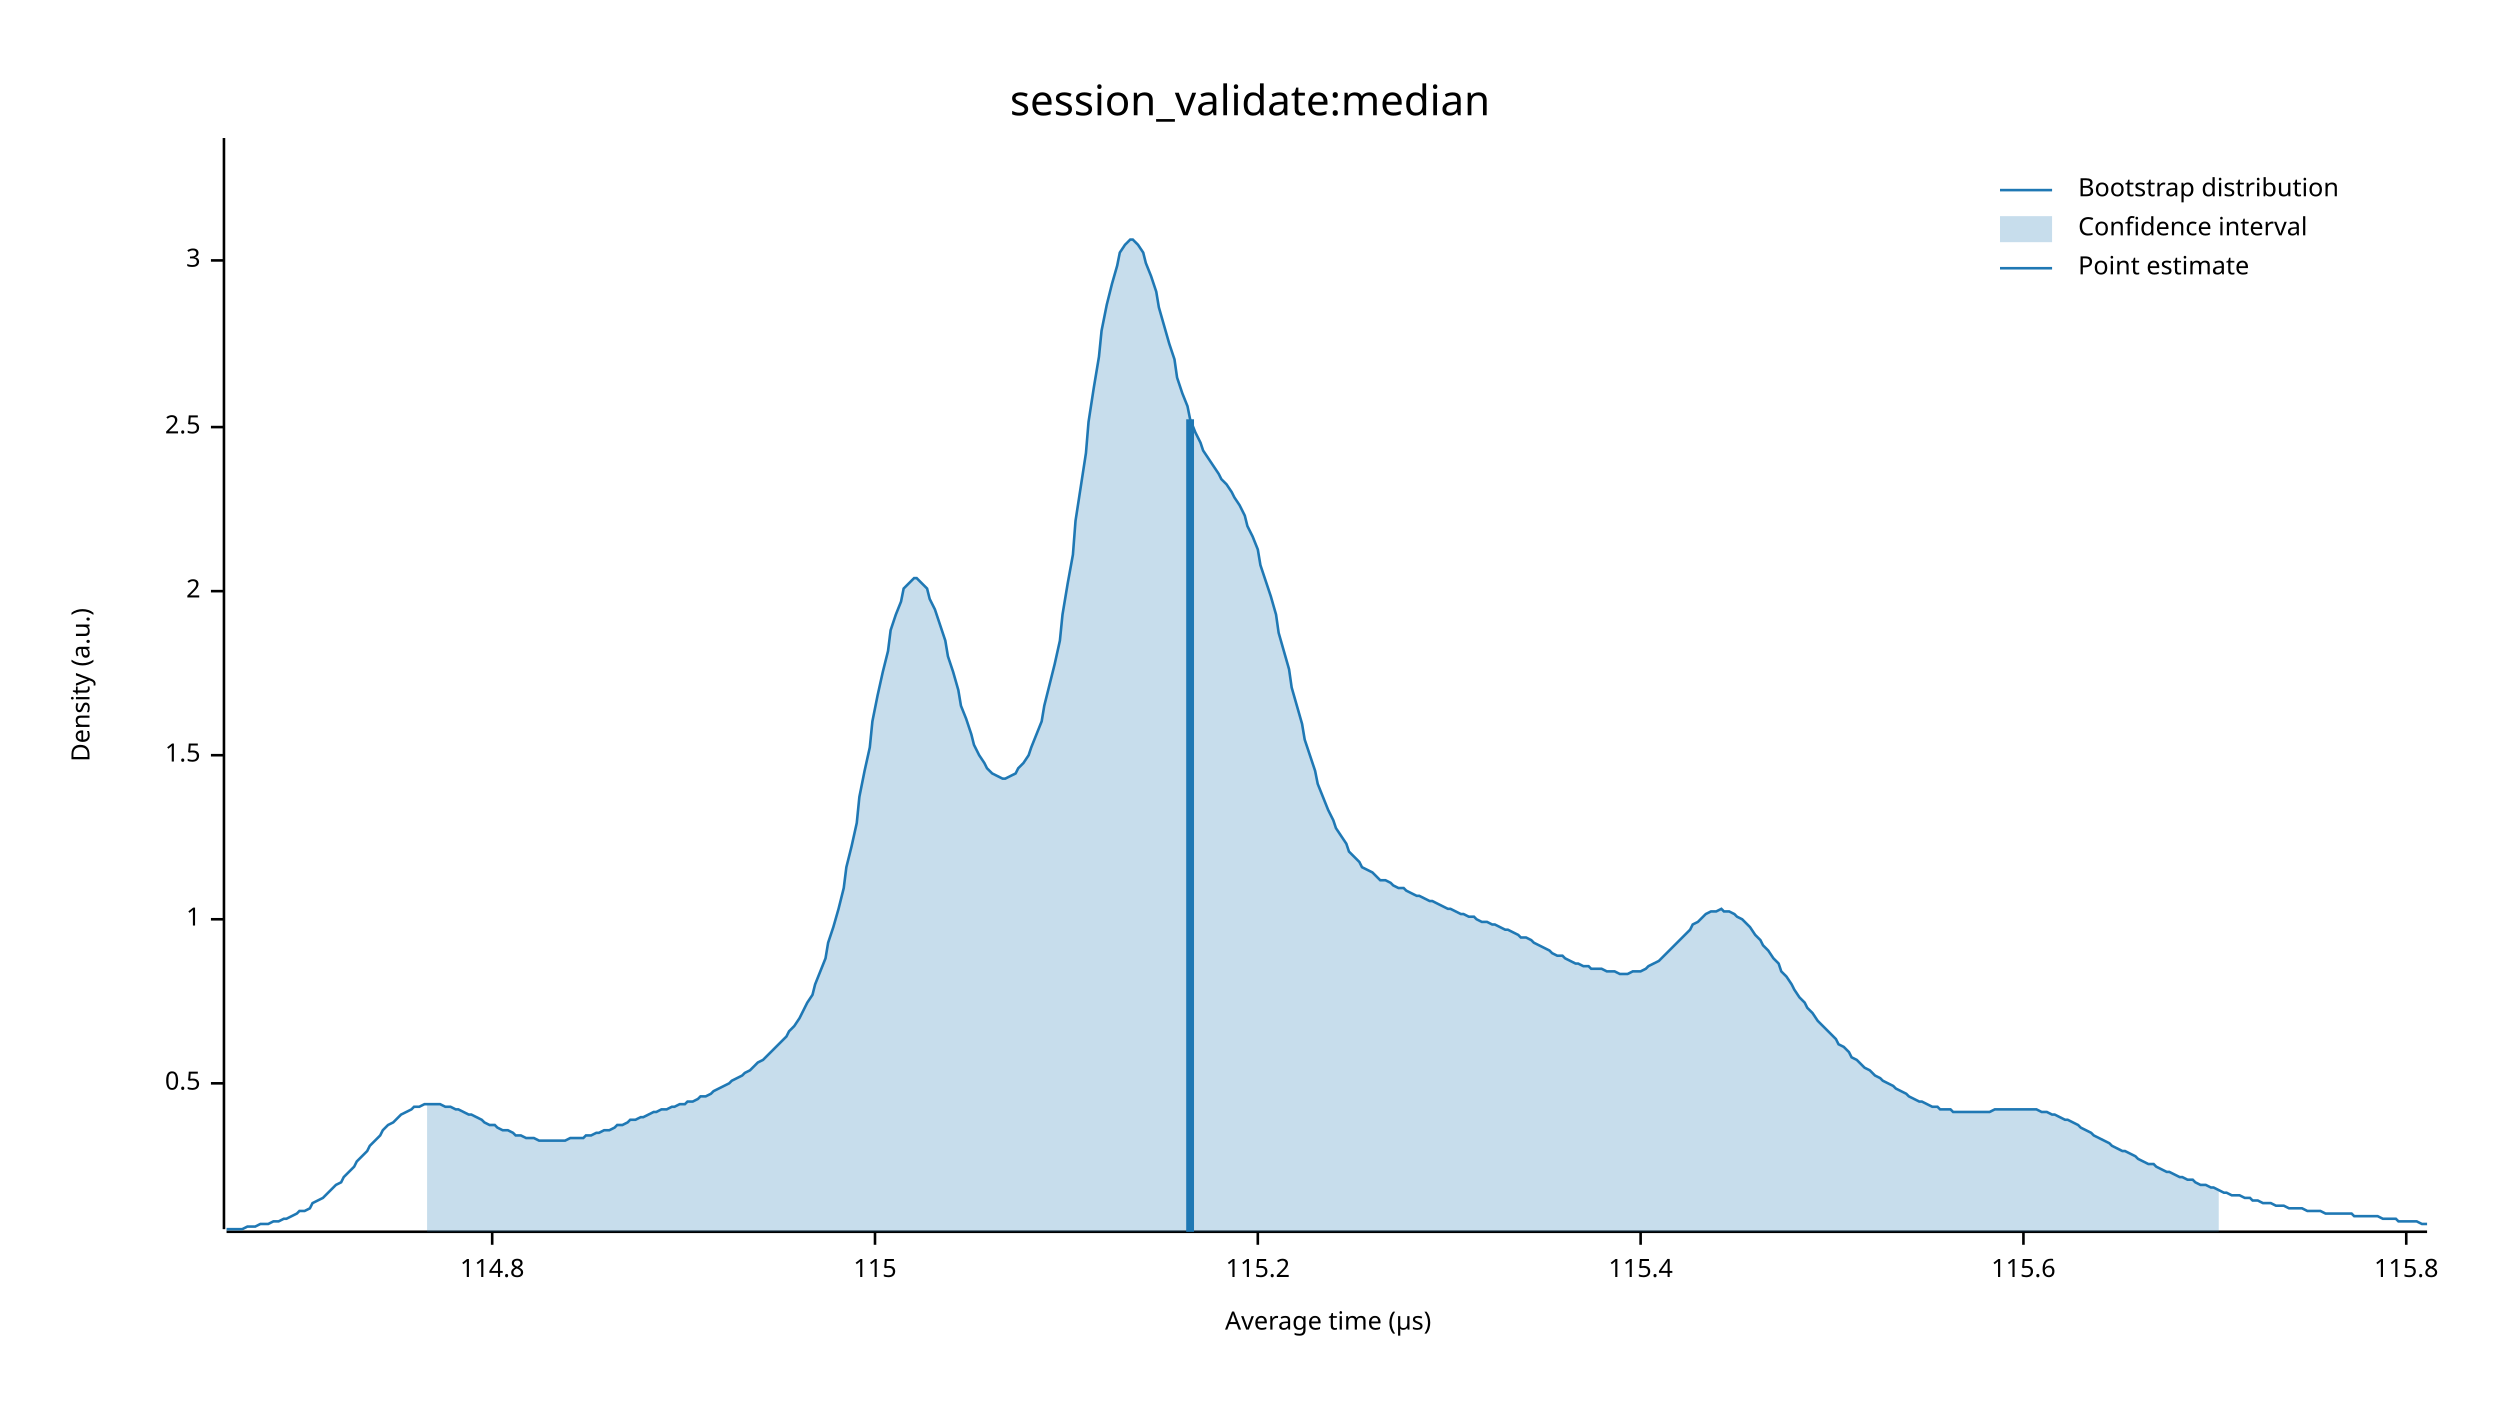
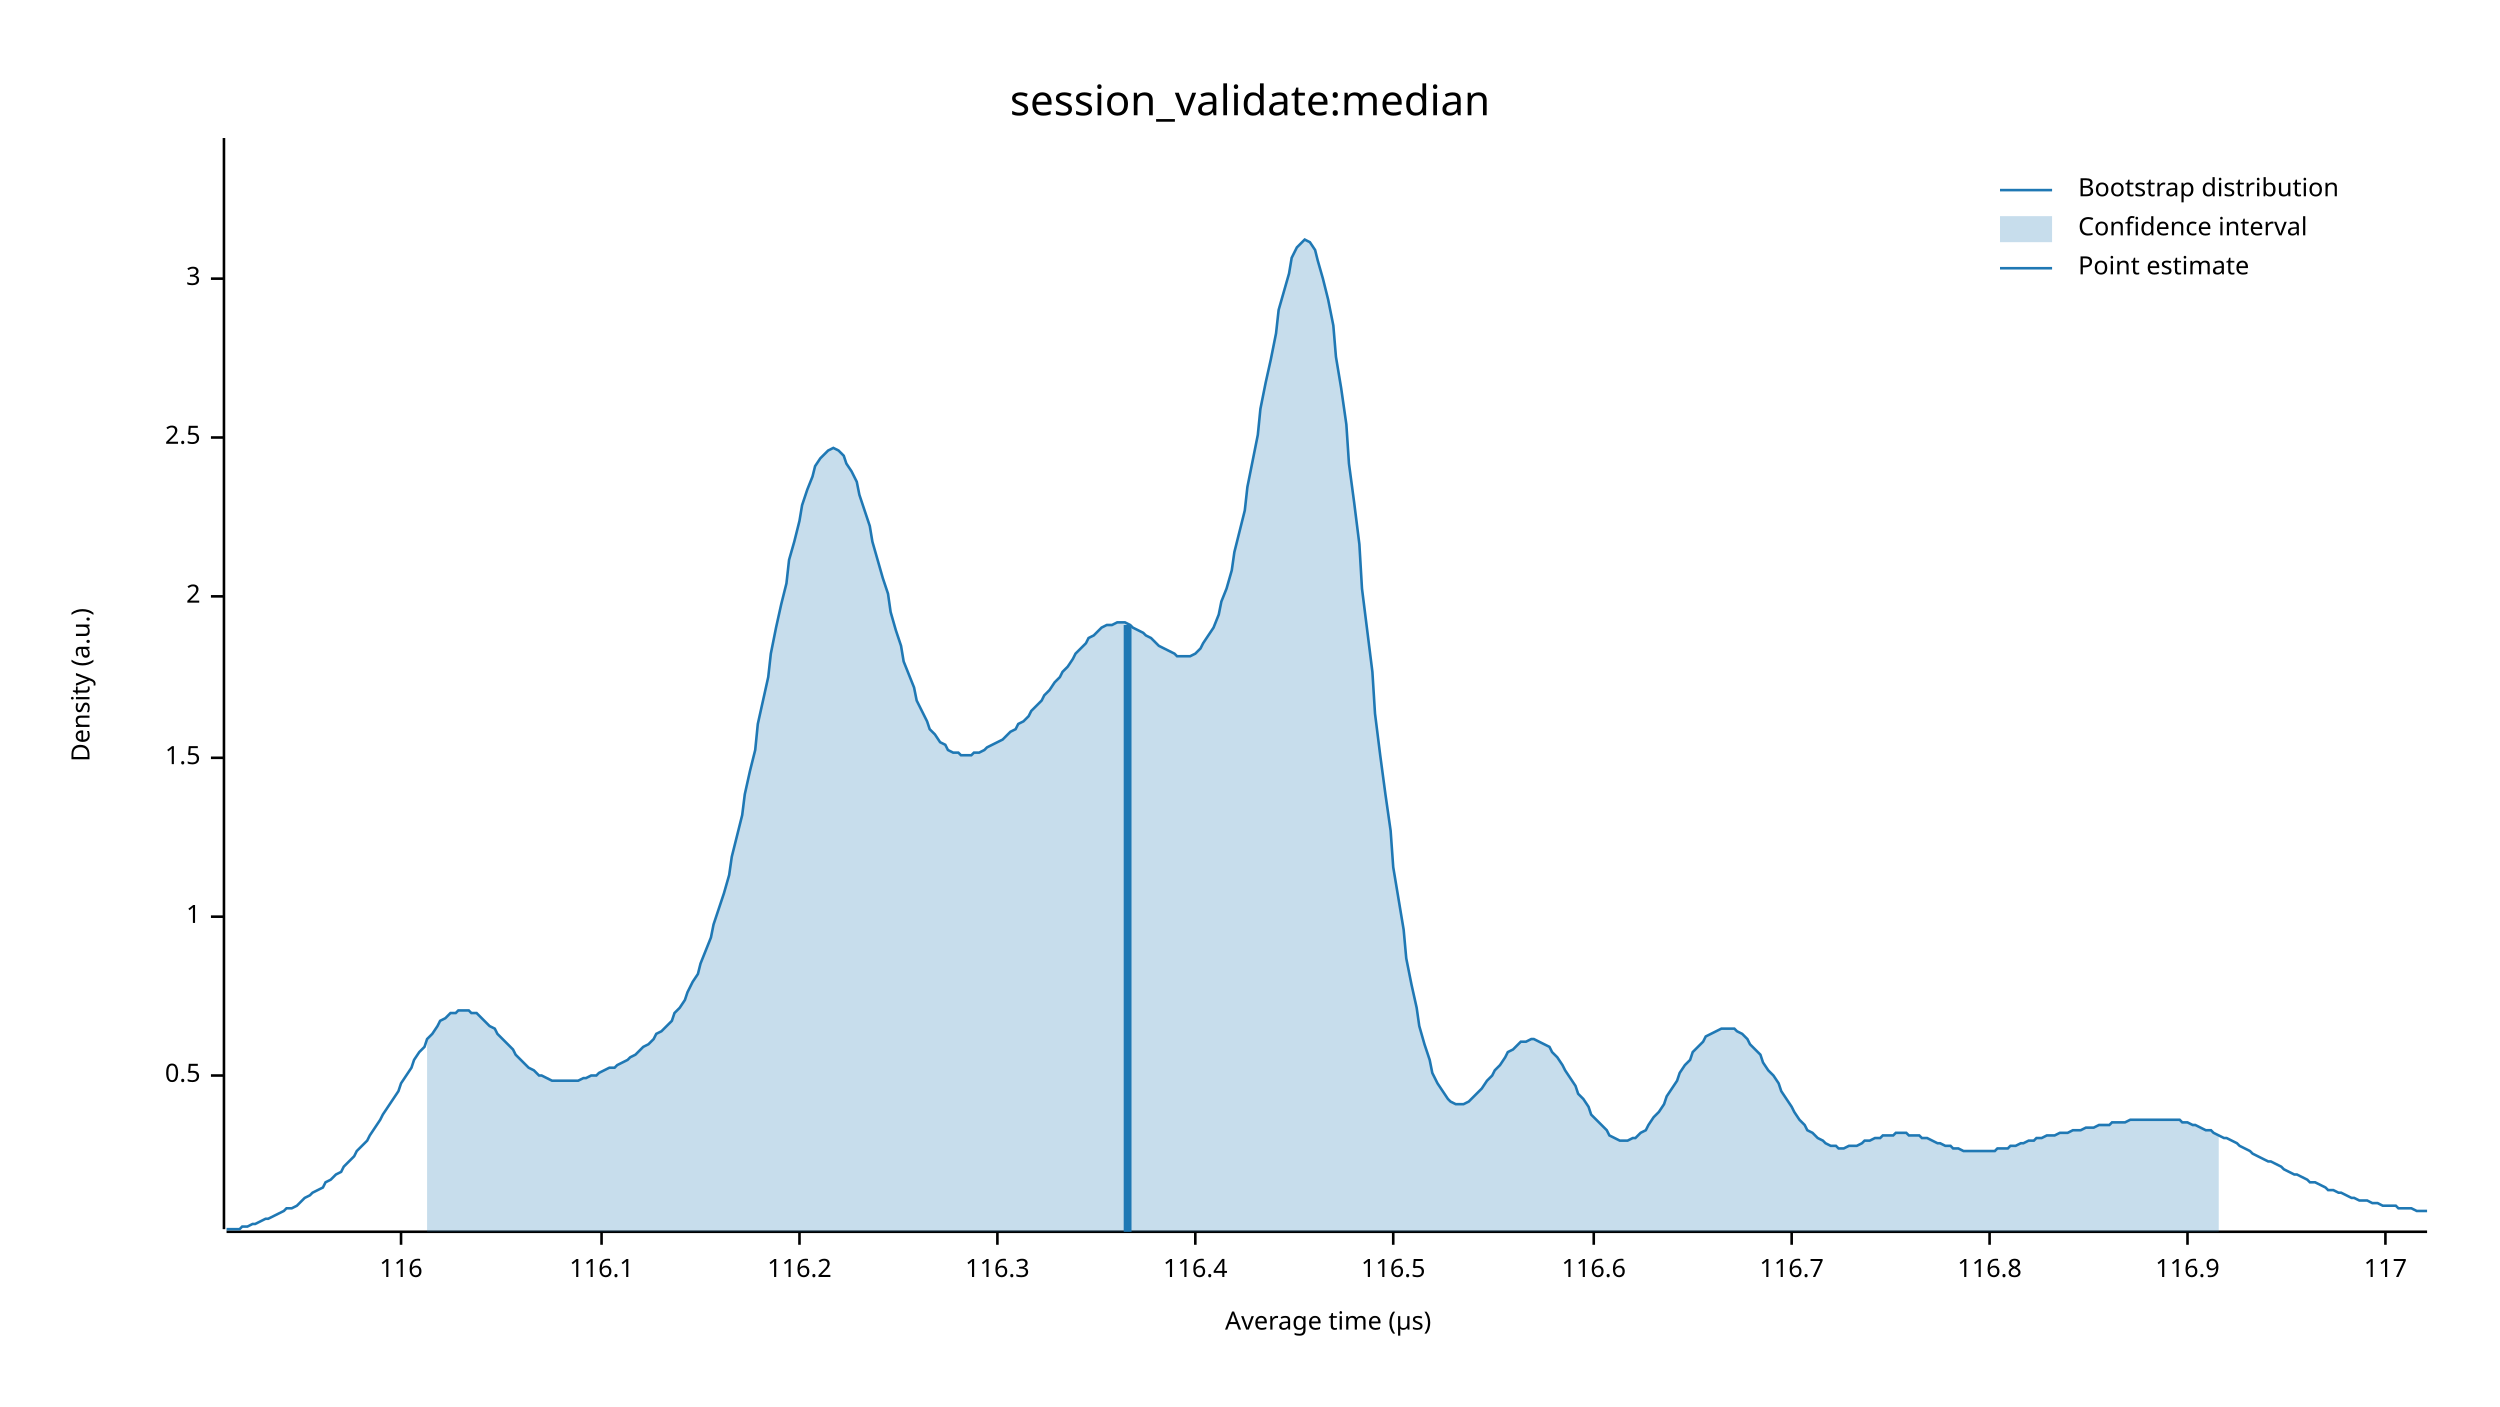
<svg xmlns="http://www.w3.org/2000/svg" width="960" height="540" viewBox="0 0 960 540">
  <text x="480" y="32" dy="0.76em" text-anchor="middle" font-family="sans-serif" font-size="16.129" opacity="1" fill="#000000">
session_validate:median
</text>
  <text x="27" y="263" dy="0.76em" text-anchor="middle" font-family="sans-serif" font-size="9.677" opacity="1" fill="#000000" transform="rotate(270, 27, 263)">
Density (a.u.)
</text>
  <text x="510" y="513" dy="-0.5ex" text-anchor="middle" font-family="sans-serif" font-size="9.677" opacity="1" fill="#000000">
Average time (µs)
</text>
  <polyline fill="none" opacity="1" stroke="#000000" stroke-width="1" points="86,53 86,472 " />
-   <text x="77" y="416" dy="0.5ex" text-anchor="end" font-family="sans-serif" font-size="9.677" opacity="1" fill="#000000">
+   <text x="77" y="413" dy="0.5ex" text-anchor="end" font-family="sans-serif" font-size="9.677" opacity="1" fill="#000000">
0.5
</text>
-   <polyline fill="none" opacity="1" stroke="#000000" stroke-width="1" points="81,416 86,416 " />
-   <text x="77" y="353" dy="0.5ex" text-anchor="end" font-family="sans-serif" font-size="9.677" opacity="1" fill="#000000">
+   <polyline fill="none" opacity="1" stroke="#000000" stroke-width="1" points="81,413 86,413 " />
+   <text x="77" y="352" dy="0.5ex" text-anchor="end" font-family="sans-serif" font-size="9.677" opacity="1" fill="#000000">
1
</text>
-   <polyline fill="none" opacity="1" stroke="#000000" stroke-width="1" points="81,353 86,353 " />
-   <text x="77" y="290" dy="0.5ex" text-anchor="end" font-family="sans-serif" font-size="9.677" opacity="1" fill="#000000">
+   <polyline fill="none" opacity="1" stroke="#000000" stroke-width="1" points="81,352 86,352 " />
+   <text x="77" y="291" dy="0.5ex" text-anchor="end" font-family="sans-serif" font-size="9.677" opacity="1" fill="#000000">
1.5
</text>
-   <polyline fill="none" opacity="1" stroke="#000000" stroke-width="1" points="81,290 86,290 " />
-   <text x="77" y="227" dy="0.5ex" text-anchor="end" font-family="sans-serif" font-size="9.677" opacity="1" fill="#000000">
+   <polyline fill="none" opacity="1" stroke="#000000" stroke-width="1" points="81,291 86,291 " />
+   <text x="77" y="229" dy="0.5ex" text-anchor="end" font-family="sans-serif" font-size="9.677" opacity="1" fill="#000000">
2
</text>
-   <polyline fill="none" opacity="1" stroke="#000000" stroke-width="1" points="81,227 86,227 " />
-   <text x="77" y="164" dy="0.5ex" text-anchor="end" font-family="sans-serif" font-size="9.677" opacity="1" fill="#000000">
+   <polyline fill="none" opacity="1" stroke="#000000" stroke-width="1" points="81,229 86,229 " />
+   <text x="77" y="168" dy="0.5ex" text-anchor="end" font-family="sans-serif" font-size="9.677" opacity="1" fill="#000000">
2.5
</text>
-   <polyline fill="none" opacity="1" stroke="#000000" stroke-width="1" points="81,164 86,164 " />
-   <text x="77" y="100" dy="0.5ex" text-anchor="end" font-family="sans-serif" font-size="9.677" opacity="1" fill="#000000">
+   <polyline fill="none" opacity="1" stroke="#000000" stroke-width="1" points="81,168 86,168 " />
+   <text x="77" y="107" dy="0.5ex" text-anchor="end" font-family="sans-serif" font-size="9.677" opacity="1" fill="#000000">
3
</text>
-   <polyline fill="none" opacity="1" stroke="#000000" stroke-width="1" points="81,100 86,100 " />
+   <polyline fill="none" opacity="1" stroke="#000000" stroke-width="1" points="81,107 86,107 " />
  <polyline fill="none" opacity="1" stroke="#000000" stroke-width="1" points="87,473 932,473 " />
-   <text x="189" y="483" dy="0.76em" text-anchor="middle" font-family="sans-serif" font-size="9.677" opacity="1" fill="#000000">
- 114.8
+   <text x="154" y="483" dy="0.76em" text-anchor="middle" font-family="sans-serif" font-size="9.677" opacity="1" fill="#000000">
+ 116
</text>
-   <polyline fill="none" opacity="1" stroke="#000000" stroke-width="1" points="189,473 189,478 " />
-   <text x="336" y="483" dy="0.76em" text-anchor="middle" font-family="sans-serif" font-size="9.677" opacity="1" fill="#000000">
- 115
+   <polyline fill="none" opacity="1" stroke="#000000" stroke-width="1" points="154,473 154,478 " />
+   <text x="231" y="483" dy="0.76em" text-anchor="middle" font-family="sans-serif" font-size="9.677" opacity="1" fill="#000000">
+ 116.1
</text>
-   <polyline fill="none" opacity="1" stroke="#000000" stroke-width="1" points="336,473 336,478 " />
-   <text x="483" y="483" dy="0.76em" text-anchor="middle" font-family="sans-serif" font-size="9.677" opacity="1" fill="#000000">
- 115.2
+   <polyline fill="none" opacity="1" stroke="#000000" stroke-width="1" points="231,473 231,478 " />
+   <text x="307" y="483" dy="0.76em" text-anchor="middle" font-family="sans-serif" font-size="9.677" opacity="1" fill="#000000">
+ 116.2
</text>
-   <polyline fill="none" opacity="1" stroke="#000000" stroke-width="1" points="483,473 483,478 " />
-   <text x="630" y="483" dy="0.76em" text-anchor="middle" font-family="sans-serif" font-size="9.677" opacity="1" fill="#000000">
- 115.4
+   <polyline fill="none" opacity="1" stroke="#000000" stroke-width="1" points="307,473 307,478 " />
+   <text x="383" y="483" dy="0.76em" text-anchor="middle" font-family="sans-serif" font-size="9.677" opacity="1" fill="#000000">
+ 116.3
</text>
-   <polyline fill="none" opacity="1" stroke="#000000" stroke-width="1" points="630,473 630,478 " />
-   <text x="777" y="483" dy="0.76em" text-anchor="middle" font-family="sans-serif" font-size="9.677" opacity="1" fill="#000000">
- 115.6
+   <polyline fill="none" opacity="1" stroke="#000000" stroke-width="1" points="383,473 383,478 " />
+   <text x="459" y="483" dy="0.76em" text-anchor="middle" font-family="sans-serif" font-size="9.677" opacity="1" fill="#000000">
+ 116.4
</text>
-   <polyline fill="none" opacity="1" stroke="#000000" stroke-width="1" points="777,473 777,478 " />
-   <text x="924" y="483" dy="0.76em" text-anchor="middle" font-family="sans-serif" font-size="9.677" opacity="1" fill="#000000">
- 115.8
+   <polyline fill="none" opacity="1" stroke="#000000" stroke-width="1" points="459,473 459,478 " />
+   <text x="535" y="483" dy="0.76em" text-anchor="middle" font-family="sans-serif" font-size="9.677" opacity="1" fill="#000000">
+ 116.5
</text>
-   <polyline fill="none" opacity="1" stroke="#000000" stroke-width="1" points="924,473 924,478 " />
-   <polyline fill="none" opacity="1" stroke="#1F78B4" stroke-width="1" points="87,472 88,472 90,472 92,472 93,472 95,471 97,471 98,471 100,470 102,470 103,470 105,469 107,469 109,468 110,468 112,467 114,466 115,465 117,465 119,464 120,462 122,461 124,460 125,459 127,457 129,455 131,454 132,452 134,450 136,448 137,446 139,444 141,442 142,440 144,438 146,436 147,434 149,432 151,431 153,429 154,428 156,427 158,426 159,425 161,425 163,424 164,424 166,424 168,424 169,424 171,425 173,425 175,426 176,426 178,427 180,428 181,428 183,429 185,430 186,431 188,432 190,432 191,433 193,434 195,434 197,435 198,436 200,436 202,437 203,437 205,437 207,438 208,438 210,438 212,438 214,438 215,438 217,438 219,437 220,437 222,437 224,437 225,436 227,436 229,435 230,435 232,434 234,434 236,433 237,432 239,432 241,431 242,430 244,430 246,429 247,429 249,428 251,427 252,427 254,426 256,426 258,425 259,425 261,424 263,424 264,423 266,423 268,422 269,421 271,421 273,420 274,419 276,418 278,417 280,416 281,415 283,414 285,413 286,412 288,411 290,409 291,408 293,407 295,405 296,404 298,402 300,400 302,398 303,396 305,394 307,391 308,389 310,385 312,382 313,378 315,373 317,368 318,362 320,356 322,349 324,341 325,333 327,325 329,316 330,306 332,296 334,287 335,277 337,267 339,258 341,250 342,242 344,236 346,231 347,226 349,224 351,222 352,222 354,224 356,226 357,230 359,234 361,240 363,246 364,252 366,258 368,265 369,271 371,276 373,282 374,286 376,290 378,293 379,295 381,297 383,298 385,299 386,299 388,298 390,297 391,295 393,293 395,290 396,287 398,282 400,277 401,271 403,263 405,255 407,246 408,236 410,224 412,213 413,200 415,187 417,174 418,162 420,149 422,137 423,127 425,117 427,109 429,102 430,97 432,94 434,92 435,92 437,94 439,97 440,101 442,106 444,112 445,118 447,125 449,132 451,138 452,145 454,151 456,156 457,161 459,166 461,170 462,173 464,176 466,179 468,182 469,184 471,186 473,189 474,191 476,194 478,198 479,202 481,206 483,211 484,217 486,223 488,229 490,236 491,243 493,250 495,257 496,264 498,271 500,278 501,284 503,290 505,296 506,301 508,306 510,311 512,315 513,318 515,321 517,324 518,327 520,329 522,331 523,333 525,334 527,335 528,336 530,338 532,338 534,339 535,340 537,341 539,341 540,342 542,343 544,344 545,344 547,345 549,346 550,346 552,347 554,348 556,349 557,349 559,350 561,351 562,351 564,352 566,352 567,353 569,354 571,354 573,355 574,355 576,356 578,357 579,357 581,358 583,359 584,360 586,360 588,361 589,362 591,363 593,364 595,365 596,366 598,367 600,367 601,368 603,369 605,370 606,370 608,371 610,371 611,372 613,372 615,372 617,373 618,373 620,373 622,374 623,374 625,374 627,373 628,373 630,373 632,372 633,371 635,370 637,369 639,367 640,366 642,364 644,362 645,361 647,359 649,357 650,355 652,354 654,352 655,351 657,350 659,350 661,349 662,350 664,350 666,351 667,352 669,353 671,355 672,356 674,359 676,361 677,363 679,365 681,368 683,370 684,373 686,375 688,378 689,380 691,383 693,385 694,387 696,389 698,392 700,394 701,395 703,397 705,399 706,401 708,402 710,404 711,406 713,407 715,409 716,410 718,411 720,413 722,414 723,415 725,416 727,417 728,418 730,419 732,420 733,421 735,422 737,423 738,423 740,424 742,425 744,425 745,426 747,426 749,426 750,427 752,427 754,427 755,427 757,427 759,427 760,427 762,427 764,427 766,426 767,426 769,426 771,426 772,426 774,426 776,426 777,426 779,426 781,426 782,426 784,427 786,427 788,428 789,428 791,429 793,430 794,430 796,431 798,432 799,433 801,434 803,435 804,436 806,437 808,438 810,439 811,440 813,441 815,442 816,442 818,443 820,444 821,445 823,446 825,447 827,447 828,448 830,449 832,450 833,450 835,451 837,452 838,452 840,453 842,453 843,454 845,455 847,455 849,456 850,456 852,457 854,458 855,458 857,459 859,459 860,459 862,460 864,460 865,461 867,461 869,462 871,462 872,462 874,463 876,463 877,463 879,464 881,464 882,464 884,464 886,465 887,465 889,465 891,465 893,466 894,466 896,466 898,466 899,466 901,466 903,466 904,467 906,467 908,467 909,467 911,467 913,467 915,468 916,468 918,468 920,468 921,469 923,469 925,469 926,469 928,469 930,470 932,470 " />
-   <polygon opacity="0.25" fill="#1F78B4" points="164,424 166,424 168,424 169,424 171,425 173,425 175,426 176,426 178,427 180,428 181,428 183,429 185,430 186,431 188,432 190,432 191,433 193,434 195,434 197,435 198,436 200,436 202,437 203,437 205,437 207,438 208,438 210,438 212,438 214,438 215,438 217,438 219,437 220,437 222,437 224,437 225,436 227,436 229,435 230,435 232,434 234,434 236,433 237,432 239,432 241,431 242,430 244,430 246,429 247,429 249,428 251,427 252,427 254,426 256,426 258,425 259,425 261,424 263,424 264,423 266,423 268,422 269,421 271,421 273,420 274,419 276,418 278,417 280,416 281,415 283,414 285,413 286,412 288,411 290,409 291,408 293,407 295,405 296,404 298,402 300,400 302,398 303,396 305,394 307,391 308,389 310,385 312,382 313,378 315,373 317,368 318,362 320,356 322,349 324,341 325,333 327,325 329,316 330,306 332,296 334,287 335,277 337,267 339,258 341,250 342,242 344,236 346,231 347,226 349,224 351,222 352,222 354,224 356,226 357,230 359,234 361,240 363,246 364,252 366,258 368,265 369,271 371,276 373,282 374,286 376,290 378,293 379,295 381,297 383,298 385,299 386,299 388,298 390,297 391,295 393,293 395,290 396,287 398,282 400,277 401,271 403,263 405,255 407,246 408,236 410,224 412,213 413,200 415,187 417,174 418,162 420,149 422,137 423,127 425,117 427,109 429,102 430,97 432,94 434,92 435,92 437,94 439,97 440,101 442,106 444,112 445,118 447,125 449,132 451,138 452,145 454,151 456,156 457,161 459,166 461,170 462,173 464,176 466,179 468,182 469,184 471,186 473,189 474,191 476,194 478,198 479,202 481,206 483,211 484,217 486,223 488,229 490,236 491,243 493,250 495,257 496,264 498,271 500,278 501,284 503,290 505,296 506,301 508,306 510,311 512,315 513,318 515,321 517,324 518,327 520,329 522,331 523,333 525,334 527,335 528,336 530,338 532,338 534,339 535,340 537,341 539,341 540,342 542,343 544,344 545,344 547,345 549,346 550,346 552,347 554,348 556,349 557,349 559,350 561,351 562,351 564,352 566,352 567,353 569,354 571,354 573,355 574,355 576,356 578,357 579,357 581,358 583,359 584,360 586,360 588,361 589,362 591,363 593,364 595,365 596,366 598,367 600,367 601,368 603,369 605,370 606,370 608,371 610,371 611,372 613,372 615,372 617,373 618,373 620,373 622,374 623,374 625,374 627,373 628,373 630,373 632,372 633,371 635,370 637,369 639,367 640,366 642,364 644,362 645,361 647,359 649,357 650,355 652,354 654,352 655,351 657,350 659,350 661,349 662,350 664,350 666,351 667,352 669,353 671,355 672,356 674,359 676,361 677,363 679,365 681,368 683,370 684,373 686,375 688,378 689,380 691,383 693,385 694,387 696,389 698,392 700,394 701,395 703,397 705,399 706,401 708,402 710,404 711,406 713,407 715,409 716,410 718,411 720,413 722,414 723,415 725,416 727,417 728,418 730,419 732,420 733,421 735,422 737,423 738,423 740,424 742,425 744,425 745,426 747,426 749,426 750,427 752,427 754,427 755,427 757,427 759,427 760,427 762,427 764,427 766,426 767,426 769,426 771,426 772,426 774,426 776,426 777,426 779,426 781,426 782,426 784,427 786,427 788,428 789,428 791,429 793,430 794,430 796,431 798,432 799,433 801,434 803,435 804,436 806,437 808,438 810,439 811,440 813,441 815,442 816,442 818,443 820,444 821,445 823,446 825,447 827,447 828,448 830,449 832,450 833,450 835,451 837,452 838,452 840,453 842,453 843,454 845,455 847,455 849,456 850,456 852,457 852,473 164,473 " />
-   <polyline fill="none" opacity="1" stroke="#1F78B4" stroke-width="3" points="457,473 457,161 " />
+   <polyline fill="none" opacity="1" stroke="#000000" stroke-width="1" points="535,473 535,478 " />
+   <text x="612" y="483" dy="0.76em" text-anchor="middle" font-family="sans-serif" font-size="9.677" opacity="1" fill="#000000">
+ 116.6
+ </text>
+   <polyline fill="none" opacity="1" stroke="#000000" stroke-width="1" points="612,473 612,478 " />
+   <text x="688" y="483" dy="0.76em" text-anchor="middle" font-family="sans-serif" font-size="9.677" opacity="1" fill="#000000">
+ 116.7
+ </text>
+   <polyline fill="none" opacity="1" stroke="#000000" stroke-width="1" points="688,473 688,478 " />
+   <text x="764" y="483" dy="0.76em" text-anchor="middle" font-family="sans-serif" font-size="9.677" opacity="1" fill="#000000">
+ 116.8
+ </text>
+   <polyline fill="none" opacity="1" stroke="#000000" stroke-width="1" points="764,473 764,478 " />
+   <text x="840" y="483" dy="0.76em" text-anchor="middle" font-family="sans-serif" font-size="9.677" opacity="1" fill="#000000">
+ 116.9
+ </text>
+   <polyline fill="none" opacity="1" stroke="#000000" stroke-width="1" points="840,473 840,478 " />
+   <text x="916" y="483" dy="0.76em" text-anchor="middle" font-family="sans-serif" font-size="9.677" opacity="1" fill="#000000">
+ 117
+ </text>
+   <polyline fill="none" opacity="1" stroke="#000000" stroke-width="1" points="916,473 916,478 " />
+   <polyline fill="none" opacity="1" stroke="#1F78B4" stroke-width="1" points="87,472 88,472 90,472 92,472 93,471 95,471 97,470 98,470 100,469 102,468 103,468 105,467 107,466 109,465 110,464 112,464 114,463 115,462 117,460 119,459 120,458 122,457 124,456 125,454 127,453 129,451 131,450 132,448 134,446 136,444 137,442 139,440 141,438 142,436 144,433 146,430 147,428 149,425 151,422 153,419 154,416 156,413 158,410 159,407 161,404 163,402 164,399 166,397 168,394 169,392 171,391 173,389 175,389 176,388 178,388 180,388 181,389 183,389 185,391 186,392 188,394 190,395 191,397 193,399 195,401 197,403 198,405 200,407 202,409 203,410 205,411 207,413 208,413 210,414 212,415 214,415 215,415 217,415 219,415 220,415 222,415 224,414 225,414 227,413 229,413 230,412 232,411 234,410 236,410 237,409 239,408 241,407 242,406 244,405 246,403 247,402 249,401 251,399 252,397 254,396 256,394 258,392 259,389 261,387 263,384 264,381 266,377 268,374 269,370 271,365 273,360 274,355 276,349 278,343 280,336 281,329 283,321 285,313 286,305 288,296 290,288 291,278 293,269 295,260 296,251 298,241 300,232 302,224 303,215 305,208 307,200 308,194 310,188 312,183 313,179 315,176 317,174 318,173 320,172 322,173 324,175 325,178 327,181 329,185 330,190 332,196 334,202 335,208 337,215 339,222 341,228 342,235 344,242 346,248 347,254 349,259 351,264 352,269 354,273 356,277 357,280 359,282 361,285 363,286 364,288 366,289 368,289 369,290 371,290 373,290 374,289 376,289 378,288 379,287 381,286 383,285 385,284 386,283 388,281 390,280 391,278 393,277 395,275 396,273 398,271 400,269 401,267 403,265 405,262 407,260 408,258 410,256 412,253 413,251 415,249 417,247 418,245 420,244 422,242 423,241 425,240 427,240 429,239 430,239 432,239 434,240 435,241 437,242 439,243 440,244 442,245 444,247 445,248 447,249 449,250 451,251 452,252 454,252 456,252 457,252 459,251 461,249 462,247 464,244 466,241 468,236 469,231 471,226 473,219 474,212 476,204 478,196 479,187 481,177 483,167 484,157 486,147 488,138 490,128 491,119 493,112 495,105 496,99 498,95 500,93 501,92 503,93 505,96 506,100 508,107 510,115 512,125 513,137 515,149 517,163 518,178 520,193 522,209 523,226 525,242 527,258 528,274 530,290 532,305 534,319 535,333 537,345 539,357 540,368 542,378 544,387 545,394 547,401 549,407 550,412 552,416 554,419 556,422 557,423 559,424 561,424 562,424 564,423 566,421 567,420 569,418 571,415 573,413 574,411 576,409 578,406 579,404 581,403 583,401 584,400 586,400 588,399 589,399 591,400 593,401 595,402 596,404 598,406 600,409 601,411 603,414 605,417 606,420 608,422 610,425 611,428 613,430 615,432 617,434 618,436 620,437 622,438 623,438 625,438 627,437 628,437 630,435 632,434 633,432 635,429 637,427 639,424 640,421 642,418 644,415 645,412 647,409 649,407 650,404 652,402 654,400 655,398 657,397 659,396 661,395 662,395 664,395 666,395 667,396 669,397 671,399 672,401 674,403 676,405 677,408 679,411 681,413 683,416 684,419 686,422 688,425 689,427 691,430 693,432 694,434 696,435 698,437 700,438 701,439 703,440 705,440 706,441 708,441 710,440 711,440 713,440 715,439 716,438 718,438 720,437 722,437 723,436 725,436 727,436 728,435 730,435 732,435 733,436 735,436 737,436 738,437 740,437 742,438 744,439 745,439 747,440 749,440 750,441 752,441 754,442 755,442 757,442 759,442 760,442 762,442 764,442 766,442 767,441 769,441 771,441 772,440 774,440 776,439 777,439 779,438 781,438 782,437 784,437 786,436 788,436 789,436 791,435 793,435 794,435 796,434 798,434 799,434 801,433 803,433 804,433 806,432 808,432 810,432 811,431 813,431 815,431 816,431 818,430 820,430 821,430 823,430 825,430 827,430 828,430 830,430 832,430 833,430 835,430 837,430 838,431 840,431 842,432 843,432 845,433 847,434 849,434 850,435 852,436 854,437 855,437 857,438 859,439 860,440 862,441 864,442 865,443 867,444 869,445 871,446 872,446 874,447 876,448 877,449 879,450 881,451 882,451 884,452 886,453 887,454 889,454 891,455 893,456 894,457 896,457 898,458 899,458 901,459 903,460 904,460 906,461 908,461 909,461 911,462 913,462 915,463 916,463 918,463 920,463 921,464 923,464 925,464 926,464 928,465 930,465 932,465 " />
+   <polygon opacity="0.25" fill="#1F78B4" points="164,399 166,397 168,394 169,392 171,391 173,389 175,389 176,388 178,388 180,388 181,389 183,389 185,391 186,392 188,394 190,395 191,397 193,399 195,401 197,403 198,405 200,407 202,409 203,410 205,411 207,413 208,413 210,414 212,415 214,415 215,415 217,415 219,415 220,415 222,415 224,414 225,414 227,413 229,413 230,412 232,411 234,410 236,410 237,409 239,408 241,407 242,406 244,405 246,403 247,402 249,401 251,399 252,397 254,396 256,394 258,392 259,389 261,387 263,384 264,381 266,377 268,374 269,370 271,365 273,360 274,355 276,349 278,343 280,336 281,329 283,321 285,313 286,305 288,296 290,288 291,278 293,269 295,260 296,251 298,241 300,232 302,224 303,215 305,208 307,200 308,194 310,188 312,183 313,179 315,176 317,174 318,173 320,172 322,173 324,175 325,178 327,181 329,185 330,190 332,196 334,202 335,208 337,215 339,222 341,228 342,235 344,242 346,248 347,254 349,259 351,264 352,269 354,273 356,277 357,280 359,282 361,285 363,286 364,288 366,289 368,289 369,290 371,290 373,290 374,289 376,289 378,288 379,287 381,286 383,285 385,284 386,283 388,281 390,280 391,278 393,277 395,275 396,273 398,271 400,269 401,267 403,265 405,262 407,260 408,258 410,256 412,253 413,251 415,249 417,247 418,245 420,244 422,242 423,241 425,240 427,240 429,239 430,239 432,239 434,240 435,241 437,242 439,243 440,244 442,245 444,247 445,248 447,249 449,250 451,251 452,252 454,252 456,252 457,252 459,251 461,249 462,247 464,244 466,241 468,236 469,231 471,226 473,219 474,212 476,204 478,196 479,187 481,177 483,167 484,157 486,147 488,138 490,128 491,119 493,112 495,105 496,99 498,95 500,93 501,92 503,93 505,96 506,100 508,107 510,115 512,125 513,137 515,149 517,163 518,178 520,193 522,209 523,226 525,242 527,258 528,274 530,290 532,305 534,319 535,333 537,345 539,357 540,368 542,378 544,387 545,394 547,401 549,407 550,412 552,416 554,419 556,422 557,423 559,424 561,424 562,424 564,423 566,421 567,420 569,418 571,415 573,413 574,411 576,409 578,406 579,404 581,403 583,401 584,400 586,400 588,399 589,399 591,400 593,401 595,402 596,404 598,406 600,409 601,411 603,414 605,417 606,420 608,422 610,425 611,428 613,430 615,432 617,434 618,436 620,437 622,438 623,438 625,438 627,437 628,437 630,435 632,434 633,432 635,429 637,427 639,424 640,421 642,418 644,415 645,412 647,409 649,407 650,404 652,402 654,400 655,398 657,397 659,396 661,395 662,395 664,395 666,395 667,396 669,397 671,399 672,401 674,403 676,405 677,408 679,411 681,413 683,416 684,419 686,422 688,425 689,427 691,430 693,432 694,434 696,435 698,437 700,438 701,439 703,440 705,440 706,441 708,441 710,440 711,440 713,440 715,439 716,438 718,438 720,437 722,437 723,436 725,436 727,436 728,435 730,435 732,435 733,436 735,436 737,436 738,437 740,437 742,438 744,439 745,439 747,440 749,440 750,441 752,441 754,442 755,442 757,442 759,442 760,442 762,442 764,442 766,442 767,441 769,441 771,441 772,440 774,440 776,439 777,439 779,438 781,438 782,437 784,437 786,436 788,436 789,436 791,435 793,435 794,435 796,434 798,434 799,434 801,433 803,433 804,433 806,432 808,432 810,432 811,431 813,431 815,431 816,431 818,430 820,430 821,430 823,430 825,430 827,430 828,430 830,430 832,430 833,430 835,430 837,430 838,431 840,431 842,432 843,432 845,433 847,434 849,434 850,435 852,436 852,473 164,473 " />
+   <polyline fill="none" opacity="1" stroke="#1F78B4" stroke-width="3" points="433,473 433,240 " />
  <text x="798" y="68" dy="0.76em" text-anchor="start" font-family="sans-serif" font-size="9.677" opacity="1" fill="#000000">
Bootstrap distribution
</text>
  <text x="798" y="83" dy="0.76em" text-anchor="start" font-family="sans-serif" font-size="9.677" opacity="1" fill="#000000">
Confidence interval
</text>
  <text x="798" y="98" dy="0.76em" text-anchor="start" font-family="sans-serif" font-size="9.677" opacity="1" fill="#000000">
Point estimate
</text>
  <polyline fill="none" opacity="1" stroke="#1F78B4" stroke-width="1" points="768,73 788,73 " />
  <rect x="768" y="83" width="20" height="10" opacity="0.25" fill="#1F78B4" stroke="none" />
  <polyline fill="none" opacity="1" stroke="#1F78B4" stroke-width="1" points="768,103 788,103 " />
</svg>
